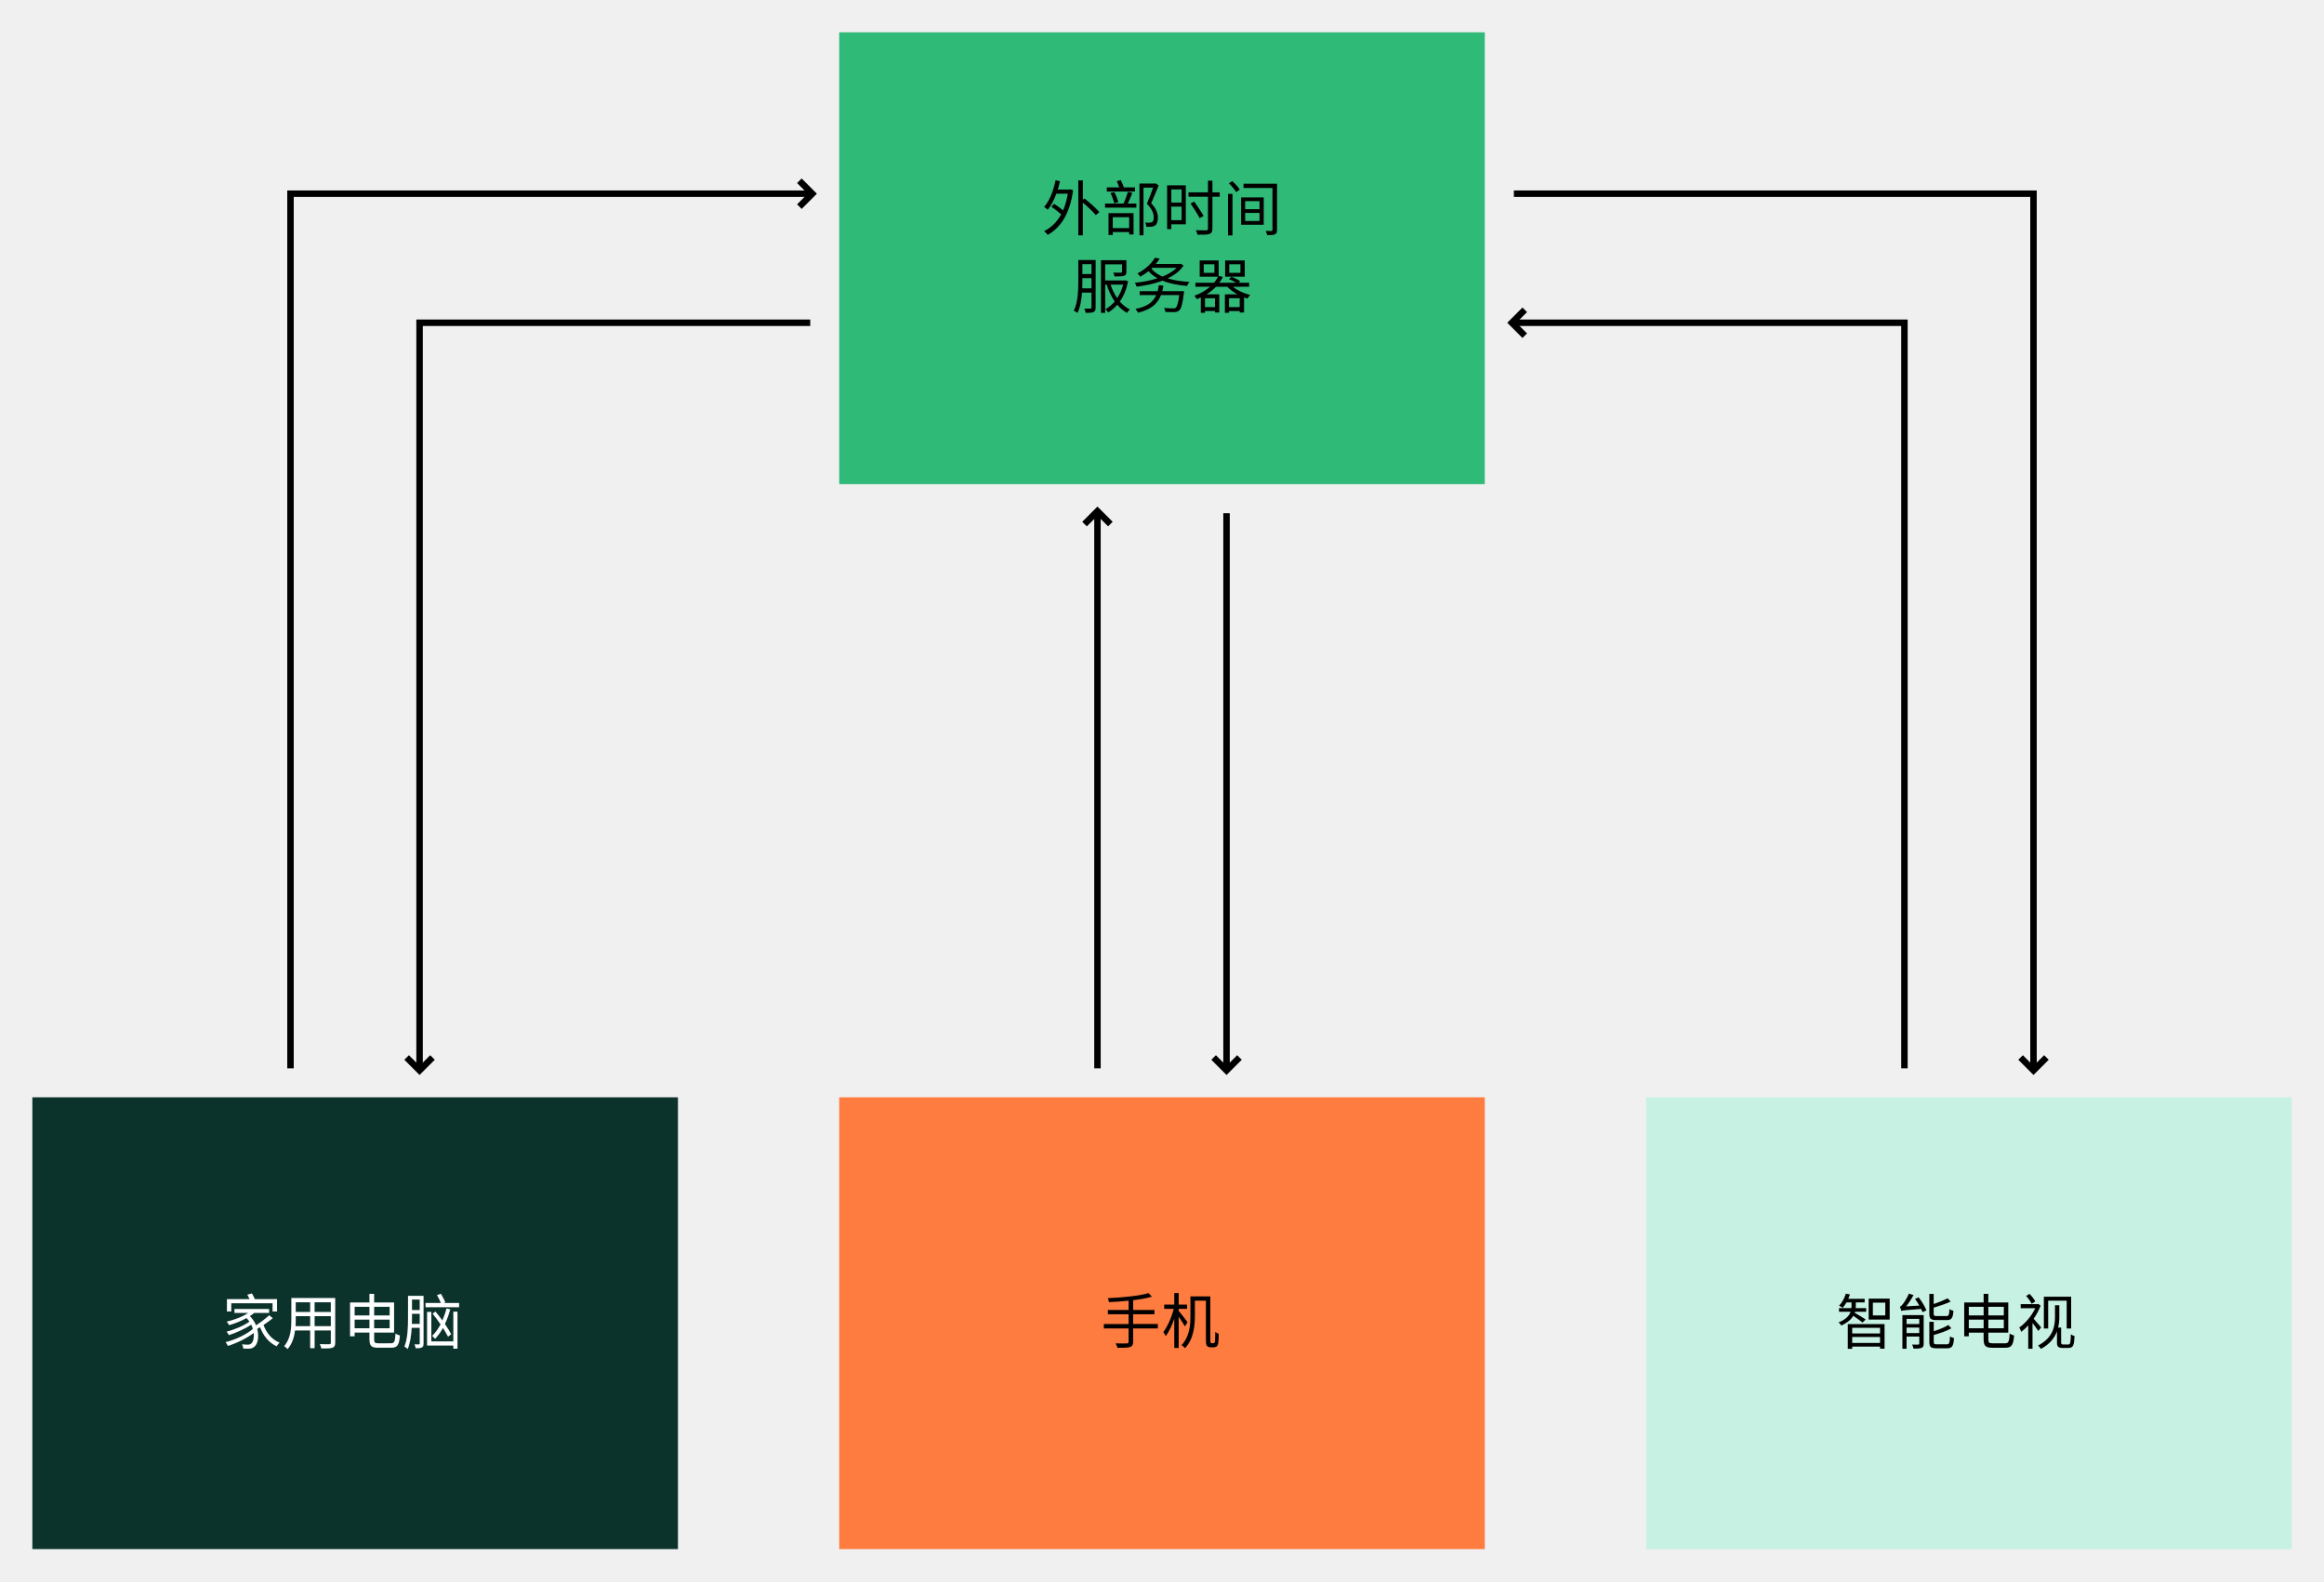
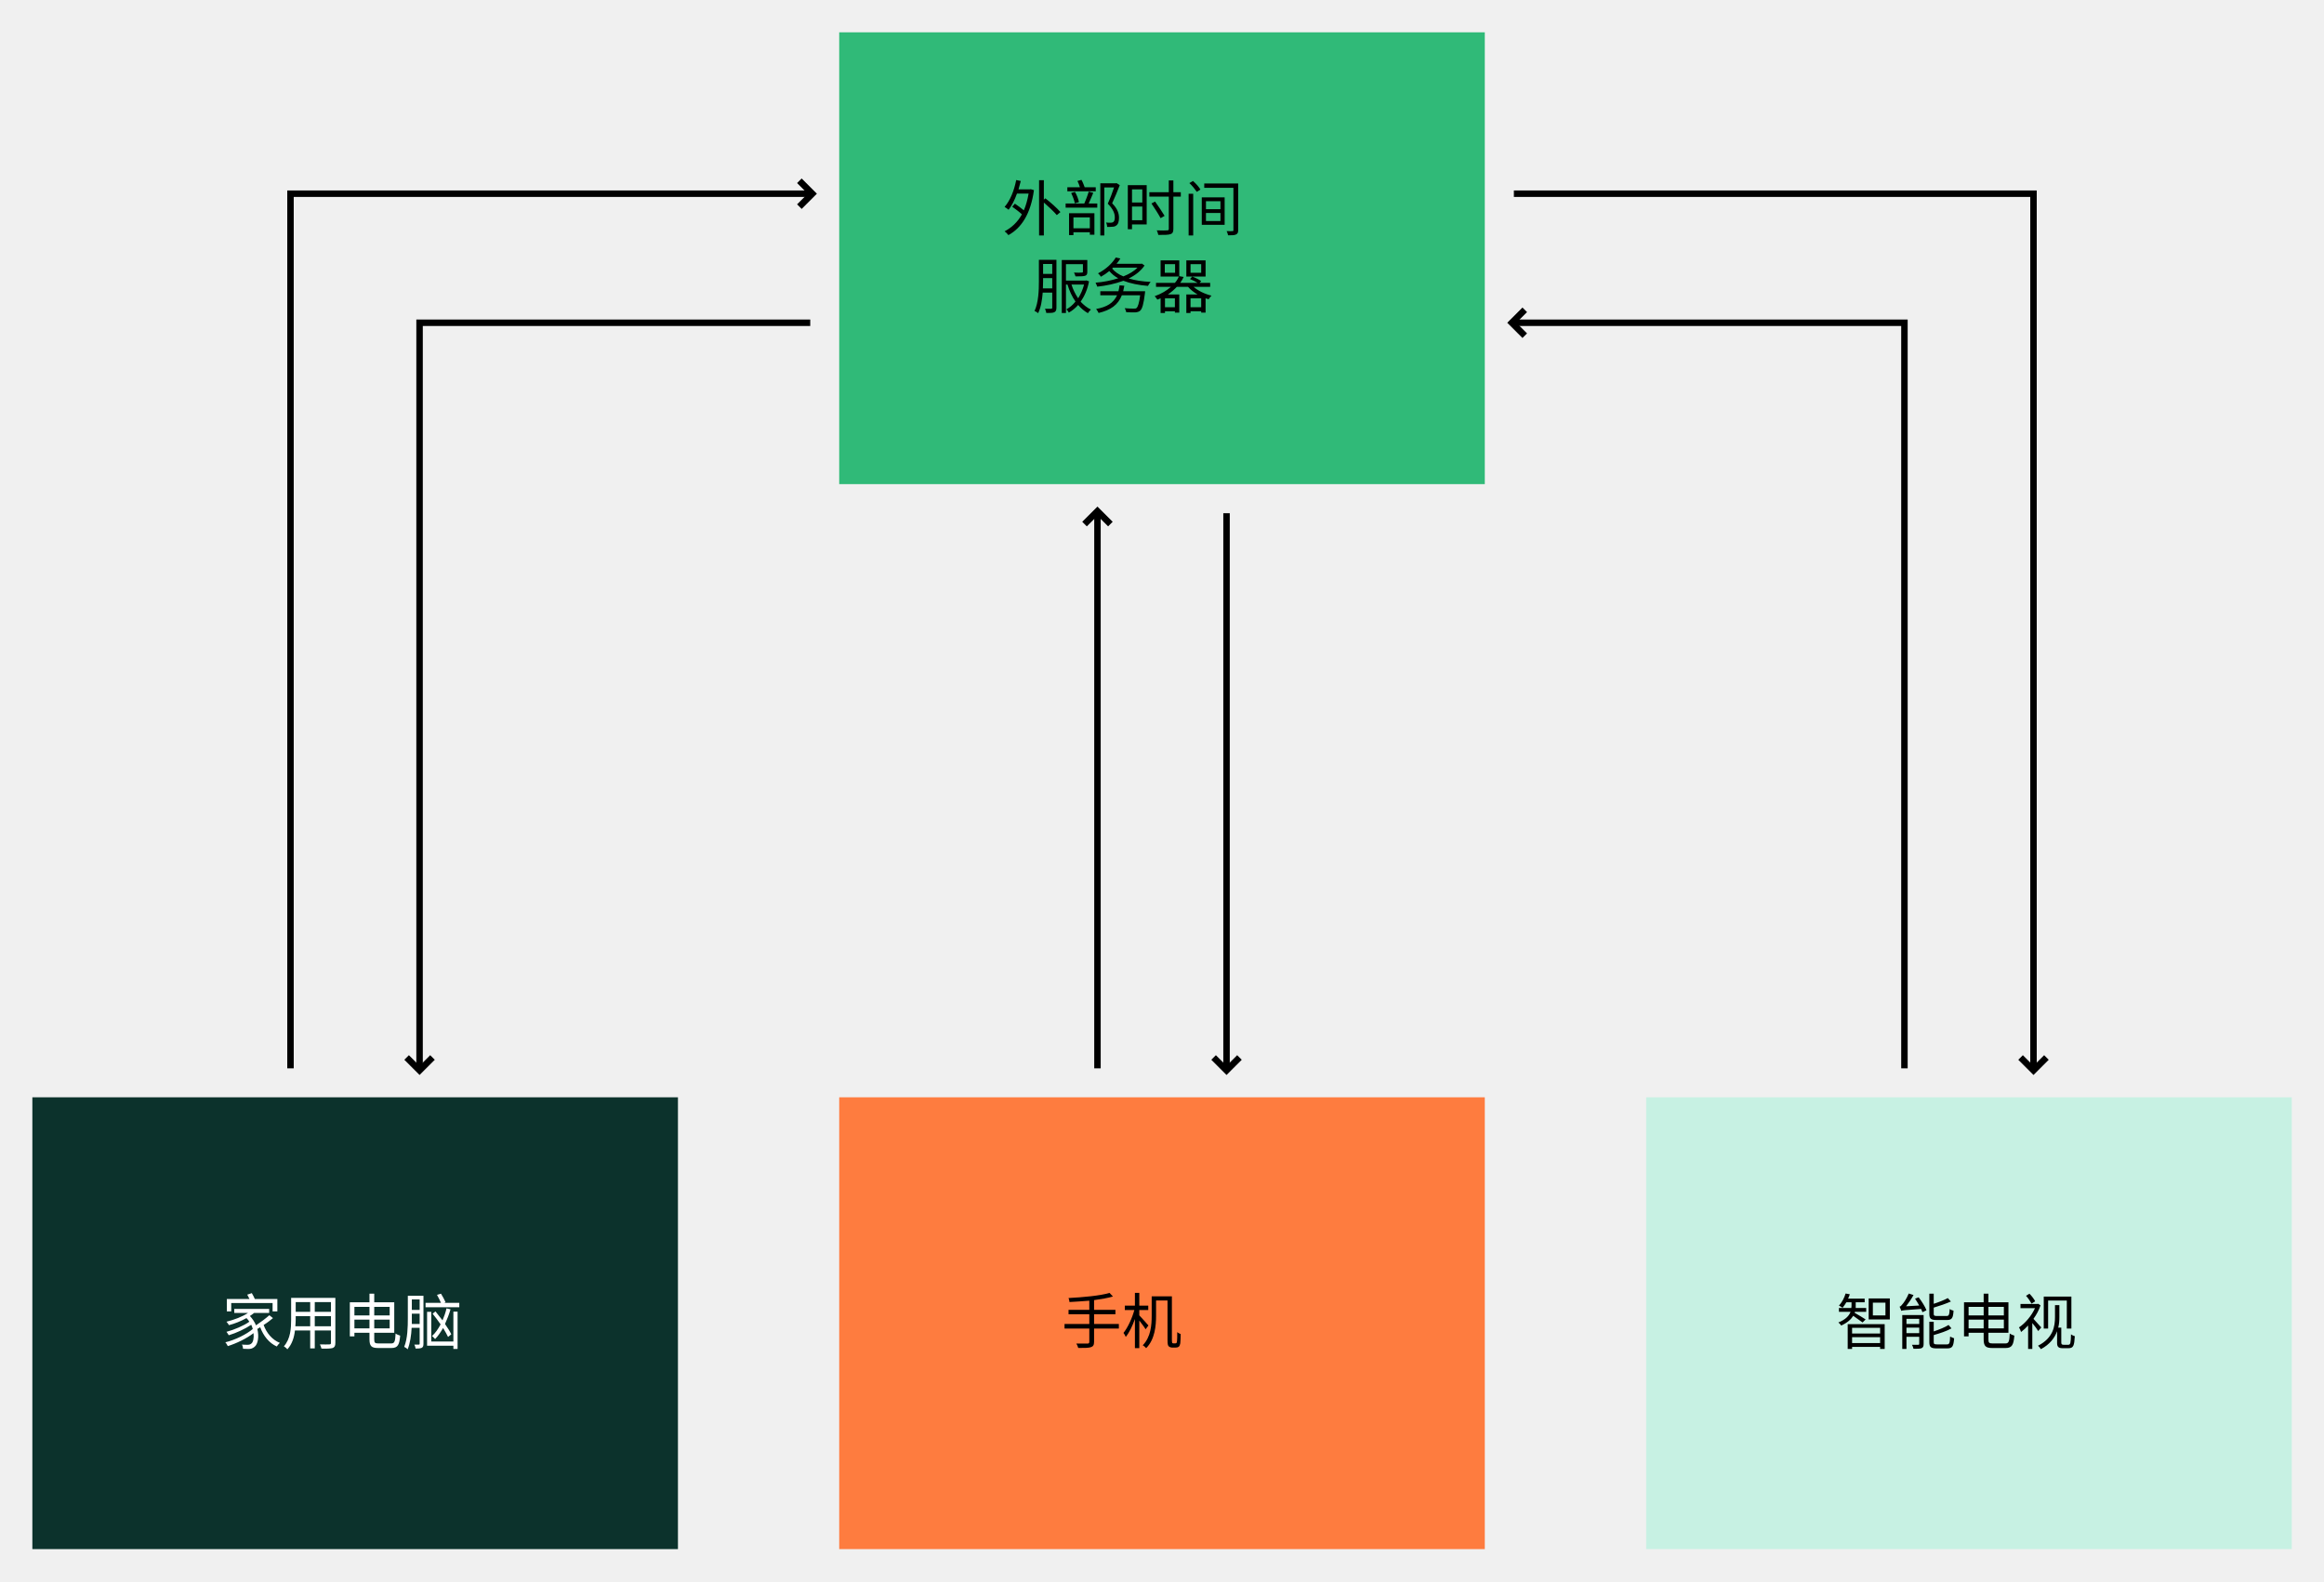
<svg xmlns="http://www.w3.org/2000/svg" width="720" height="490" viewBox="0 0 190.5 129.65" version="1.1" id="svg51">
  <defs id="defs5">
    <marker markerWidth="3.06" markerHeight="4.71" refX="1.53" refY="2.35" orient="auto" id="a">
      <path d="m.35.35 2 2-2 2" fill="none" stroke="#000" id="path2" />
    </marker>
  </defs>
  <g transform="translate(-23.81 -10.58)" id="g49">
    <rect width="52.92" height="37.04" x="92.6" y="13.23" fill="#30ba78" paint-order="markers fill stroke" id="rect7" />
    <rect width="52.92" height="37.04" x="26.46" y="100.54" fill="#0c322c" paint-order="markers fill stroke" id="rect9" />
    <rect width="52.92" height="37.04" x="92.6" y="100.54" fill="#fe7c3f" paint-order="markers fill stroke" id="rect11" />
    <rect width="52.92" height="37.04" x="158.75" y="100.54" fill="#c7f1e3" paint-order="markers fill stroke" id="rect13" />
    <path d="M113.77 97.9V52.92" fill="none" stroke="#0c322c" stroke-width=".53" marker-end="url(#a)" id="path15" style="fill:none;stroke:#000000;stroke-opacity:1;stroke-width:0.53;stroke-miterlimit:4;stroke-dasharray:none;stroke-linecap:square" />
    <path d="M124.35 52.92V97.9" fill="none" stroke="#0c322c" stroke-width=".53" marker-end="url(#a)" id="path17" style="fill:none;stroke:#000000;stroke-opacity:1;stroke-width:0.53;stroke-miterlimit:4;stroke-dasharray:none;stroke-linecap:square" />
    <path d="M89.96 37.04H58.2V97.9" fill="none" stroke="#0c322c" stroke-width=".53" marker-end="url(#a)" id="path19" style="fill:none;stroke:#000000;stroke-opacity:1;stroke-width:0.53;stroke-miterlimit:4;stroke-dasharray:none;stroke-linecap:square" />
    <path d="M47.62 97.9V26.46h42.34" fill="none" stroke="#0c322c" stroke-width=".53" marker-end="url(#a)" id="path21" style="fill:none;stroke:#000000;stroke-opacity:1;stroke-width:0.53;stroke-miterlimit:4;stroke-dasharray:none;stroke-linecap:square" />
    <path d="M179.92 97.9V37.04h-31.75" fill="none" stroke="#0c322c" stroke-width=".53" marker-end="url(#a)" id="path23" style="fill:none;stroke:#000000;stroke-opacity:1;stroke-width:0.53;stroke-miterlimit:4;stroke-dasharray:none;stroke-linecap:square" />
    <path d="M148.17 26.46h42.33V97.9" fill="none" stroke="#0c322c" stroke-width=".53" marker-end="url(#a)" id="path25" style="fill:none;stroke:#000000;stroke-opacity:1;stroke-width:0.53;stroke-miterlimit:4;stroke-dasharray:none;stroke-linecap:square" />
-     <path style="font-size:4.94px;line-height:1.25;font-family:'Noto Sans CJK SC';-inkscape-font-specification:'Noto Sans CJK SC';text-align:center;letter-spacing:0;text-anchor:middle;stroke-width:0.26" d="m 111.447,26.118 h -0.929 c 0.069,-0.222 0.123,-0.45 0.178,-0.687 l -0.361,-0.069 c -0.178,0.86 -0.489,1.675 -0.939,2.183 0.079,0.049 0.242,0.168 0.301,0.232 0.277,-0.346 0.514,-0.8 0.701,-1.314 h 0.939 c -0.084,0.519 -0.217,0.968 -0.385,1.359 -0.207,-0.178 -0.499,-0.385 -0.736,-0.534 l -0.222,0.242 c 0.267,0.178 0.593,0.43 0.8,0.622 -0.351,0.642 -0.83,1.092 -1.403,1.383 0.089,0.059 0.242,0.207 0.296,0.301 1.052,-0.573 1.823,-1.724 2.085,-3.656 l -0.252,-0.084 z m 1.126,0.84 v -1.591 h -0.375 v 4.505 h 0.375 v -2.682 c 0.39,0.331 0.84,0.746 1.062,1.028 l 0.291,-0.252 c -0.262,-0.311 -0.795,-0.781 -1.22,-1.116 z m 4.273,-1.013 h -0.909 c -0.059,-0.168 -0.158,-0.41 -0.262,-0.603 l -0.321,0.094 c 0.069,0.153 0.148,0.346 0.203,0.509 h -1.023 v 0.336 h 2.312 z m -1.368,1.215 c -0.049,-0.232 -0.183,-0.578 -0.326,-0.835 l -0.316,0.079 c 0.133,0.267 0.262,0.618 0.306,0.845 z m 0.889,1.225 v 0.894 h -1.344 v -0.894 z m -1.694,1.457 h 0.351 v -0.237 h 1.344 v 0.198 h 0.361 v -1.749 h -2.055 z m 1.591,-3.532 c -0.079,0.277 -0.227,0.682 -0.361,0.958 h -1.512 v 0.336 h 2.569 v -0.336 h -0.701 c 0.123,-0.257 0.262,-0.593 0.37,-0.879 z m 2.272,-0.701 -0.059,0.02 h -1.265 v 4.239 h 0.331 v -3.903 h 0.785 c -0.133,0.38 -0.326,0.904 -0.509,1.319 0.44,0.45 0.563,0.805 0.563,1.116 0.005,0.168 -0.03,0.321 -0.128,0.385 -0.054,0.03 -0.123,0.044 -0.198,0.049 -0.099,0.005 -0.237,0.005 -0.38,-0.01 0.059,0.104 0.094,0.252 0.099,0.351 0.138,0.005 0.296,0.005 0.42,-0.01 0.114,-0.01 0.222,-0.044 0.306,-0.104 0.158,-0.104 0.222,-0.346 0.222,-0.627 0,-0.346 -0.109,-0.726 -0.548,-1.191 0.207,-0.454 0.435,-1.018 0.613,-1.467 z m 2.129,0.499 v 1.077 h -0.84 v -1.077 z m -0.84,2.524 v -1.116 h 0.84 v 1.116 z m 1.186,-2.855 h -1.531 v 3.582 h 0.346 v -0.39 h 1.186 z m 2.781,0.573 h -0.598 v -0.958 h -0.366 v 0.958 h -1.596 v 0.361 h 1.596 v 2.618 c 0,0.099 -0.04,0.128 -0.138,0.133 -0.109,0.005 -0.474,0.005 -0.855,-0.005 0.059,0.099 0.114,0.267 0.133,0.366 0.494,0.005 0.805,0 0.978,-0.064 0.173,-0.054 0.247,-0.168 0.247,-0.43 v -2.618 h 0.598 z m -1.319,1.932 c -0.163,-0.296 -0.509,-0.8 -0.771,-1.176 l -0.301,0.158 c 0.262,0.38 0.593,0.904 0.751,1.205 z m 1.996,1.596 h 0.37 v -3.404 h -0.37 z m 0.074,-4.273 c 0.222,0.217 0.479,0.524 0.593,0.721 l 0.296,-0.198 c -0.114,-0.203 -0.38,-0.494 -0.608,-0.697 z m 1.334,2.43 h 1.176 v 0.662 h -1.176 z m 0,-0.963 h 1.176 v 0.657 h -1.176 z m -0.331,1.932 h 1.853 v -2.238 h -1.853 z m 2.944,-3.359 h -2.747 v 0.346 h 2.371 v 3.438 c 0,0.064 -0.02,0.089 -0.084,0.089 -0.054,0 -0.262,0.005 -0.469,-0.005 0.049,0.099 0.099,0.247 0.119,0.346 0.301,0 0.509,-0.005 0.637,-0.069 0.128,-0.059 0.173,-0.153 0.173,-0.361 z" id="text33" aria-label="外部时间" />
-     <path style="font-size:4.94px;line-height:1.25;font-family:'Noto Sans CJK SC';-inkscape-font-specification:'Noto Sans CJK SC';text-align:center;letter-spacing:0;text-anchor:middle;stroke-width:0.26" d="m 112.524,34.217 c 0.005,-0.198 0.01,-0.39 0.01,-0.558 v -0.272 h 0.746 v 0.83 z m 0.756,-1.981 v 0.81 h -0.746 v -0.81 z m 0.341,-0.341 h -1.423 v 1.764 c 0,0.726 -0.025,1.704 -0.366,2.396 0.089,0.035 0.237,0.119 0.301,0.178 0.227,-0.464 0.326,-1.082 0.37,-1.665 h 0.776 v 1.215 c 0,0.069 -0.025,0.089 -0.094,0.094 -0.059,0.005 -0.267,0.005 -0.494,0 0.049,0.094 0.099,0.257 0.109,0.351 0.331,0 0.529,-0.005 0.652,-0.069 0.128,-0.064 0.168,-0.173 0.168,-0.37 z m 2.258,2.02 c -0.114,0.42 -0.282,0.79 -0.494,1.107 -0.227,-0.326 -0.405,-0.701 -0.538,-1.107 z m 0.188,-0.351 -0.064,0.01 h -1.601 v -1.324 h 1.383 v 0.603 c 0,0.059 -0.02,0.079 -0.099,0.079 -0.074,0.005 -0.331,0.005 -0.632,0 0.049,0.089 0.104,0.212 0.119,0.311 0.37,0 0.618,0 0.776,-0.049 0.148,-0.054 0.193,-0.148 0.193,-0.336 v -0.948 h -2.085 v 4.318 h 0.346 v -2.312 h 0.123 c 0.163,0.509 0.38,0.983 0.657,1.383 -0.227,0.267 -0.484,0.479 -0.756,0.627 0.074,0.064 0.168,0.188 0.217,0.272 0.272,-0.158 0.524,-0.37 0.746,-0.632 0.237,0.277 0.504,0.499 0.8,0.667 0.054,-0.089 0.153,-0.212 0.237,-0.282 -0.311,-0.153 -0.588,-0.375 -0.825,-0.647 0.311,-0.44 0.548,-0.993 0.677,-1.665 z m 3.013,0.889 c 0.035,-0.138 0.069,-0.296 0.094,-0.459 l -0.38,-0.03 c -0.02,0.178 -0.054,0.341 -0.094,0.489 h -1.472 v 0.321 h 1.359 c -0.282,0.632 -0.83,0.963 -1.699,1.131 0.069,0.074 0.163,0.227 0.203,0.311 0.968,-0.232 1.576,-0.647 1.887,-1.442 h 1.497 c -0.084,0.647 -0.183,0.948 -0.296,1.042 -0.054,0.04 -0.114,0.044 -0.212,0.044 -0.123,0 -0.435,-0.005 -0.746,-0.035 0.064,0.094 0.109,0.227 0.114,0.326 0.291,0.02 0.588,0.02 0.731,0.015 0.183,-0.01 0.291,-0.035 0.4,-0.133 0.168,-0.153 0.282,-0.524 0.385,-1.418 0.015,-0.049 0.02,-0.163 0.02,-0.163 z m -0.815,-1.917 h 1.996 c -0.291,0.291 -0.697,0.529 -1.161,0.716 -0.38,-0.163 -0.692,-0.375 -0.909,-0.647 z m 2.342,-0.336 -0.064,0.02 h -1.991 c 0.119,-0.143 0.222,-0.291 0.316,-0.435 l -0.385,-0.079 c -0.252,0.43 -0.741,0.939 -1.433,1.289 0.079,0.059 0.178,0.188 0.227,0.272 0.252,-0.143 0.479,-0.291 0.677,-0.454 0.203,0.232 0.45,0.425 0.736,0.583 -0.583,0.188 -1.23,0.306 -1.857,0.366 0.059,0.084 0.123,0.227 0.148,0.321 0.716,-0.089 1.457,-0.237 2.114,-0.494 0.573,0.237 1.26,0.37 2.016,0.435 0.044,-0.104 0.128,-0.247 0.203,-0.331 -0.657,-0.04 -1.27,-0.128 -1.783,-0.287 0.543,-0.267 1.003,-0.608 1.299,-1.052 z m 4.881,0.746 h -0.914 v -0.697 h 0.914 z m 0.356,-1.013 h -1.61 v 1.329 h 1.61 z m -1.289,3.824 v -0.726 h 0.874 v 0.726 z m -1.151,0 h -0.82 v -0.726 h 0.82 z m -0.049,-2.811 h -0.874 v -0.697 h 0.874 z m 2.85,1.141 v -0.326 h -0.855 l 0.119,-0.123 c -0.163,-0.128 -0.474,-0.282 -0.726,-0.366 l -0.193,0.193 c 0.198,0.074 0.425,0.188 0.588,0.296 h -1.378 c 0.114,-0.158 0.212,-0.321 0.296,-0.484 l -0.351,-0.069 v -1.275 h -1.556 v 1.329 h 1.502 c -0.079,0.163 -0.188,0.336 -0.331,0.499 h -1.522 v 0.326 h 1.205 c -0.331,0.287 -0.761,0.548 -1.294,0.746 0.069,0.059 0.168,0.193 0.198,0.277 0.119,-0.044 0.227,-0.094 0.336,-0.143 v 1.255 h 0.341 v -0.143 h 0.82 v 0.119 h 0.351 v -1.487 h -1.042 c 0.306,-0.188 0.563,-0.4 0.776,-0.622 h 0.924 c 0.222,0.232 0.509,0.45 0.825,0.622 h -1.023 v 1.512 h 0.341 v -0.143 h 0.874 v 0.119 h 0.356 v -1.235 c 0.094,0.035 0.188,0.064 0.282,0.094 0.049,-0.089 0.148,-0.222 0.232,-0.291 -0.519,-0.128 -1.057,-0.375 -1.428,-0.677 z" id="text33-1" aria-label="服务器" />
-     <path style="font-size:4.94px;line-height:1.25;font-family:'Noto Sans CJK SC';-inkscape-font-specification:'Noto Sans CJK SC';letter-spacing:0;fill:#ffffff;stroke-width:0.26" d="m 42.765,117.426 h 3.384 v 0.672 h 0.37 v -1.013 h -1.823 c -0.054,-0.143 -0.153,-0.331 -0.242,-0.469 l -0.375,0.109 c 0.064,0.109 0.128,0.237 0.183,0.361 h -1.853 v 1.013 h 0.356 z m 3.107,0.983 c -0.277,0.257 -0.701,0.583 -1.077,0.825 -0.104,-0.267 -0.277,-0.529 -0.504,-0.756 0.128,-0.084 0.242,-0.168 0.351,-0.262 h 1.225 v -0.321 h -2.841 v 0.321 h 1.126 c -0.469,0.321 -1.141,0.568 -1.764,0.716 0.064,0.069 0.168,0.217 0.203,0.291 0.474,-0.143 0.983,-0.336 1.423,-0.583 0.094,0.094 0.173,0.188 0.237,0.291 -0.43,0.321 -1.255,0.672 -1.872,0.82 0.069,0.074 0.148,0.207 0.188,0.287 0.588,-0.183 1.349,-0.529 1.833,-0.86 0.059,0.114 0.099,0.232 0.133,0.346 -0.489,0.445 -1.447,0.904 -2.238,1.087 0.069,0.084 0.153,0.217 0.193,0.311 0.706,-0.217 1.551,-0.627 2.114,-1.057 0.044,0.4 -0.044,0.741 -0.193,0.85 -0.094,0.089 -0.188,0.104 -0.316,0.104 -0.104,0 -0.267,-0.01 -0.445,-0.025 0.054,0.099 0.094,0.242 0.094,0.346 0.158,0.005 0.311,0.01 0.425,0.01 0.217,0 0.346,-0.04 0.504,-0.173 0.267,-0.207 0.39,-0.815 0.222,-1.452 0.074,-0.04 0.158,-0.089 0.232,-0.138 0.267,0.711 0.736,1.284 1.363,1.566 0.049,-0.094 0.158,-0.232 0.237,-0.301 -0.618,-0.237 -1.087,-0.795 -1.314,-1.447 0.267,-0.178 0.538,-0.375 0.761,-0.558 z m 3.725,0.894 v -0.82 h 1.329 v 0.82 z m -1.566,0 c 0.015,-0.183 0.02,-0.366 0.02,-0.529 v -0.291 h 1.181 v 0.82 z m 1.2,-1.956 v 0.79 h -1.181 v -0.79 z m 1.694,0.79 h -1.329 v -0.79 h 1.329 z m 0.361,-1.141 h -3.596 v 1.778 c 0,0.687 -0.049,1.556 -0.593,2.169 0.079,0.044 0.227,0.168 0.282,0.242 0.375,-0.42 0.543,-0.983 0.618,-1.531 h 1.235 v 1.457 h 0.366 v -1.457 h 1.329 v 1.003 c 0,0.094 -0.035,0.123 -0.133,0.128 -0.089,0 -0.425,0.005 -0.771,-0.01 0.049,0.099 0.109,0.257 0.123,0.356 0.464,0.005 0.751,0 0.919,-0.059 0.158,-0.064 0.222,-0.173 0.222,-0.41 z m 1.591,2.475 v -0.706 h 1.215 v 0.706 z m 1.215,-1.754 v 0.706 h -1.215 v -0.706 z m 1.655,0 v 0.706 h -1.27 v -0.706 z m -1.27,1.754 v -0.706 h 1.27 v 0.706 z m 0.351,1.235 c -0.296,0 -0.351,-0.059 -0.351,-0.346 v -0.529 h 1.635 v -2.47 h -1.635 v -0.706 h -0.385 v 0.706 h -1.591 v 2.771 h 0.375 v -0.301 h 1.215 v 0.519 c 0,0.578 0.163,0.721 0.711,0.721 h 1.087 c 0.519,0 0.637,-0.262 0.701,-1.003 -0.114,-0.03 -0.272,-0.094 -0.361,-0.163 -0.04,0.642 -0.089,0.8 -0.366,0.8 z m 2.742,-1.586 c 0.01,-0.173 0.01,-0.336 0.01,-0.489 v -0.341 h 0.632 v 0.83 z m 0.642,-2.001 v 0.86 h -0.632 v -0.86 z m 0.316,-0.301 h -1.275 v 1.813 c 0,0.706 -0.02,1.665 -0.296,2.346 0.074,0.035 0.212,0.138 0.272,0.203 0.203,-0.484 0.291,-1.141 0.326,-1.744 h 0.657 v 1.284 c 0,0.059 -0.02,0.074 -0.069,0.079 -0.054,0 -0.198,0 -0.361,-0.01 0.044,0.094 0.089,0.237 0.099,0.326 0.242,0 0.4,-0.005 0.504,-0.064 0.109,-0.054 0.143,-0.153 0.143,-0.326 z m 2.44,3.73 h -1.803 v -2.416 h -0.351 v 2.757 h 2.154 v 0.262 h 0.341 v -3.038 h -0.341 z m -0.173,-0.588 c -0.119,-0.227 -0.301,-0.524 -0.514,-0.83 0.173,-0.375 0.321,-0.781 0.435,-1.21 l -0.311,-0.069 c -0.084,0.346 -0.203,0.672 -0.336,0.983 -0.183,-0.257 -0.38,-0.509 -0.568,-0.731 l -0.232,0.173 c 0.212,0.267 0.445,0.573 0.652,0.879 -0.193,0.366 -0.425,0.692 -0.687,0.944 0.069,0.059 0.193,0.183 0.242,0.242 0.237,-0.247 0.454,-0.548 0.642,-0.894 0.173,0.272 0.316,0.524 0.415,0.721 z m -0.613,-2.559 0.133,-0.049 c -0.074,-0.183 -0.232,-0.484 -0.366,-0.706 l -0.321,0.109 c 0.114,0.198 0.247,0.459 0.321,0.647 h -1.26 v 0.351 h 2.752 v -0.351 z" id="text37" aria-label="家用电脑" />
-     <path style="font-size:4.94px;line-height:1.25;font-family:'Noto Sans CJK SC';-inkscape-font-specification:'Noto Sans CJK SC';text-align:center;letter-spacing:0;text-anchor:middle;stroke-width:0.26" d="m 118.718,119.125 h -2.025 v -0.8 h 1.749 v -0.351 h -1.749 v -0.8 c 0.583,-0.069 1.121,-0.163 1.541,-0.291 l -0.277,-0.291 c -0.741,0.232 -2.174,0.361 -3.339,0.415 0.035,0.084 0.079,0.227 0.094,0.326 0.509,-0.025 1.067,-0.059 1.61,-0.119 v 0.761 h -1.699 v 0.351 h 1.699 v 0.8 h -2.03 v 0.361 h 2.03 v 1.092 c 0,0.104 -0.044,0.138 -0.153,0.138 -0.114,0.005 -0.499,0.01 -0.914,-0.005 0.059,0.099 0.128,0.262 0.158,0.366 0.519,0.005 0.835,-0.005 1.018,-0.064 0.183,-0.059 0.262,-0.168 0.262,-0.43 v -1.097 h 2.025 z m 2.435,-0.153 c -0.104,-0.138 -0.558,-0.736 -0.726,-0.924 v -0.163 h 0.687 v -0.351 h -0.687 v -0.948 h -0.361 v 0.948 h -0.825 v 0.351 h 0.781 c -0.168,0.682 -0.519,1.467 -0.855,1.907 0.059,0.084 0.153,0.217 0.198,0.321 0.262,-0.331 0.509,-0.869 0.701,-1.418 v 2.396 h 0.361 v -2.569 c 0.183,0.272 0.41,0.618 0.514,0.8 z m 1.981,1.724 c -0.035,0 -0.059,-0.01 -0.084,-0.03 -0.02,-0.02 -0.03,-0.114 -0.03,-0.277 v -3.527 h -1.63 v 1.576 c 0,0.756 -0.064,1.734 -0.731,2.421 0.084,0.044 0.232,0.173 0.287,0.247 0.706,-0.731 0.81,-1.853 0.81,-2.663 v -1.23 h 0.904 v 3.142 c 0,0.43 0.025,0.514 0.104,0.583 0.079,0.069 0.183,0.099 0.277,0.099 h 0.242 c 0.094,0 0.188,-0.02 0.257,-0.069 0.064,-0.054 0.104,-0.128 0.128,-0.272 0.025,-0.123 0.04,-0.489 0.04,-0.766 -0.094,-0.035 -0.207,-0.089 -0.282,-0.158 0,0.331 -0.01,0.588 -0.015,0.701 -0.015,0.114 -0.025,0.158 -0.049,0.188 -0.025,0.025 -0.059,0.035 -0.094,0.035 z" id="text43" aria-label="手机" />
-     <path style="font-size:4.94px;line-height:1.25;font-family:'Noto Sans CJK SC';-inkscape-font-specification:'Noto Sans CJK SC';letter-spacing:0;stroke-width:0.26" d="m 176.744,118.755 c -0.138,-0.099 -0.706,-0.445 -0.899,-0.548 0.01,-0.03 0.02,-0.054 0.025,-0.084 h 0.914 v -0.301 h -0.86 c 0.01,-0.064 0.01,-0.119 0.01,-0.178 v -0.287 h 0.726 v -0.296 h -1.344 c 0.049,-0.119 0.099,-0.237 0.133,-0.361 l -0.331,-0.064 c -0.114,0.37 -0.306,0.741 -0.558,0.983 0.084,0.04 0.227,0.128 0.296,0.178 0.109,-0.119 0.217,-0.272 0.311,-0.44 h 0.415 v 0.287 c 0,0.059 0,0.114 -0.01,0.178 h -1.013 v 0.301 h 0.948 c -0.104,0.301 -0.366,0.627 -0.993,0.874 0.084,0.054 0.188,0.173 0.232,0.252 0.519,-0.237 0.815,-0.514 0.983,-0.795 0.247,0.168 0.613,0.43 0.756,0.553 z m 1.176,0.682 v 0.464 h -2.282 v -0.464 z m -2.282,1.24 v -0.489 h 2.282 v 0.489 z m -0.361,0.484 h 0.361 v -0.183 h 2.282 v 0.173 h 0.37 v -2.016 h -3.013 z m 3.073,-2.737 h -1.018 v -1.047 h 1.018 z m -1.363,-1.378 v 1.714 h 1.724 v -1.714 z m 6.407,1.759 c 0.39,0 0.499,-0.168 0.543,-0.761 -0.104,-0.025 -0.252,-0.079 -0.326,-0.143 -0.025,0.489 -0.059,0.573 -0.247,0.573 h -0.785 c -0.222,0 -0.262,-0.035 -0.262,-0.188 v -0.499 c 0.474,-0.143 1.003,-0.316 1.393,-0.499 l -0.247,-0.267 c -0.282,0.143 -0.726,0.326 -1.146,0.464 v -0.825 h -0.356 v 1.63 c 0,0.4 0.119,0.514 0.583,0.514 z m -3.3,1.062 v -0.45 h 1.042 v 0.45 z m 1.042,-1.161 v 0.42 h -1.042 v -0.42 z m 0.361,-0.311 h -1.744 v 2.761 h 0.341 v -1.003 h 1.042 v 0.578 c 0,0.064 -0.015,0.079 -0.084,0.079 -0.064,0.005 -0.272,0.01 -0.504,0 0.049,0.094 0.099,0.237 0.119,0.336 0.311,0 0.524,-0.005 0.657,-0.064 0.138,-0.059 0.173,-0.158 0.173,-0.346 z m -0.711,-1.329 c 0.119,0.163 0.247,0.356 0.356,0.548 l -1.082,0.064 c 0.212,-0.262 0.435,-0.598 0.603,-0.924 l -0.375,-0.119 c -0.158,0.385 -0.43,0.776 -0.514,0.879 -0.084,0.104 -0.153,0.173 -0.227,0.193 0.044,0.089 0.099,0.272 0.119,0.346 0.109,-0.04 0.277,-0.064 1.625,-0.163 0.044,0.099 0.079,0.183 0.109,0.262 l 0.321,-0.143 c -0.104,-0.291 -0.38,-0.736 -0.632,-1.067 z m 1.808,3.725 c -0.227,0 -0.272,-0.03 -0.272,-0.193 v -0.573 c 0.499,-0.138 1.067,-0.326 1.442,-0.548 l -0.242,-0.272 c -0.277,0.183 -0.756,0.37 -1.2,0.514 v -0.776 h -0.361 v 1.655 c 0,0.405 0.123,0.519 0.598,0.519 h 0.86 c 0.41,0 0.519,-0.173 0.563,-0.84 -0.104,-0.02 -0.247,-0.079 -0.326,-0.133 -0.025,0.548 -0.064,0.647 -0.267,0.647 z m 2.603,-1.319 v -0.706 h 1.215 v 0.706 z m 1.215,-1.754 v 0.706 h -1.215 v -0.706 z m 1.655,0 v 0.706 h -1.27 v -0.706 z m -1.27,1.754 v -0.706 h 1.27 v 0.706 z m 0.351,1.235 c -0.296,0 -0.351,-0.059 -0.351,-0.346 v -0.529 h 1.635 v -2.47 h -1.635 v -0.706 h -0.385 v 0.706 h -1.591 v 2.771 h 0.375 v -0.301 h 1.215 v 0.519 c 0,0.578 0.163,0.721 0.711,0.721 h 1.087 c 0.519,0 0.637,-0.262 0.701,-1.003 -0.114,-0.03 -0.272,-0.094 -0.361,-0.163 -0.04,0.642 -0.089,0.8 -0.366,0.8 z m 4.555,-3.493 h 1.517 v 2.282 h 0.366 v -2.608 h -2.238 v 2.608 h 0.356 z m -1.057,0.064 c -0.089,-0.183 -0.282,-0.435 -0.469,-0.618 l -0.282,0.163 c 0.178,0.193 0.366,0.464 0.454,0.642 z m 0.484,2.124 c -0.094,-0.109 -0.435,-0.504 -0.618,-0.706 0.232,-0.331 0.435,-0.706 0.573,-1.082 l -0.198,-0.133 -0.069,0.015 h -1.368 v 0.336 h 1.191 c -0.287,0.622 -0.81,1.24 -1.309,1.581 0.054,0.069 0.133,0.252 0.163,0.356 0.193,-0.143 0.385,-0.321 0.573,-0.524 v 1.912 h 0.351 v -2.114 c 0.173,0.222 0.38,0.504 0.479,0.652 z m 1.818,1.403 c -0.143,0 -0.183,-0.035 -0.183,-0.173 v -1.215 h -0.247 c 0.074,-0.301 0.099,-0.588 0.099,-0.86 v -0.968 h -0.356 v 0.958 c 0,0.766 -0.148,1.699 -1.388,2.342 0.074,0.059 0.193,0.198 0.232,0.277 0.736,-0.39 1.121,-0.909 1.319,-1.438 v 0.944 c 0,0.321 0.133,0.415 0.469,0.415 h 0.45 c 0.42,0 0.479,-0.198 0.524,-0.973 -0.094,-0.025 -0.212,-0.074 -0.301,-0.143 -0.025,0.706 -0.049,0.835 -0.217,0.835 z" id="text47" aria-label="智能电视" />
+     <text xml:space="preserve" style="line-height:1.25;-inkscape-font-specification:'Poppins, Medium'" x="119.06" y="29.497" font-weight="500" font-size="4.94px" font-family="Poppins" letter-spacing="0" stroke-width="0.26" id="text33">
+       <tspan x="119.06" y="29.497" style="font-style:normal;font-variant:normal;font-weight:normal;font-stretch:normal;font-family:'Noto Sans CJK SC';-inkscape-font-specification:'Noto Sans CJK SC';text-align:center" text-anchor="middle" id="tspan27">外部时间</tspan>
+     </text>
+     <text xml:space="preserve" style="line-height:1.25;-inkscape-font-specification:'Poppins, Medium'" x="119.06" y="35.847" font-weight="500" font-size="4.94px" font-family="Poppins" letter-spacing="0" stroke-width="0.26" id="text33-1">
+       <tspan x="119.06" y="35.847" style="font-style:normal;font-variant:normal;font-weight:normal;font-stretch:normal;font-family:'Noto Sans CJK SC';-inkscape-font-specification:'Noto Sans CJK SC';text-align:center" text-anchor="middle" id="tspan27-2">服务器</tspan>
+     </text>
+     <text xml:space="preserve" style="line-height:1.25;-inkscape-font-specification:'Poppins, Medium'" x="41.979" y="120.78" font-weight="500" font-size="4.94px" font-family="Poppins" letter-spacing="0" fill="#ffffff" stroke-width="0.26" id="text37">
+       <tspan x="41.979" y="120.78" id="tspan35" style="font-style:normal;font-variant:normal;font-weight:normal;font-stretch:normal;font-family:'Noto Sans CJK SC';-inkscape-font-specification:'Noto Sans CJK SC'">家用电脑</tspan>
+     </text>
+     <text xml:space="preserve" style="line-height:1.25;-inkscape-font-specification:'Poppins, Medium'" x="118.97" y="120.716" font-weight="500" font-size="4.94px" font-family="Poppins" letter-spacing="0" stroke-width="0.26" id="text43">
+       <tspan x="118.97" y="120.716" style="font-style:normal;font-variant:normal;font-weight:normal;font-stretch:normal;font-family:'Noto Sans CJK SC';-inkscape-font-specification:'Noto Sans CJK SC';text-align:center" text-anchor="middle" id="tspan39">手机</tspan>
+     </text>
+     <text xml:space="preserve" style="line-height:1.25;-inkscape-font-specification:'Poppins, Medium'" x="174.299" y="120.78" font-weight="500" font-size="4.94px" font-family="Poppins" letter-spacing="0" stroke-width="0.26" id="text47">
+       <tspan x="174.299" y="120.78" id="tspan45" style="font-style:normal;font-variant:normal;font-weight:normal;font-stretch:normal;font-family:'Noto Sans CJK SC';-inkscape-font-specification:'Noto Sans CJK SC'">智能电视</tspan>
+     </text>
  </g>
</svg>
